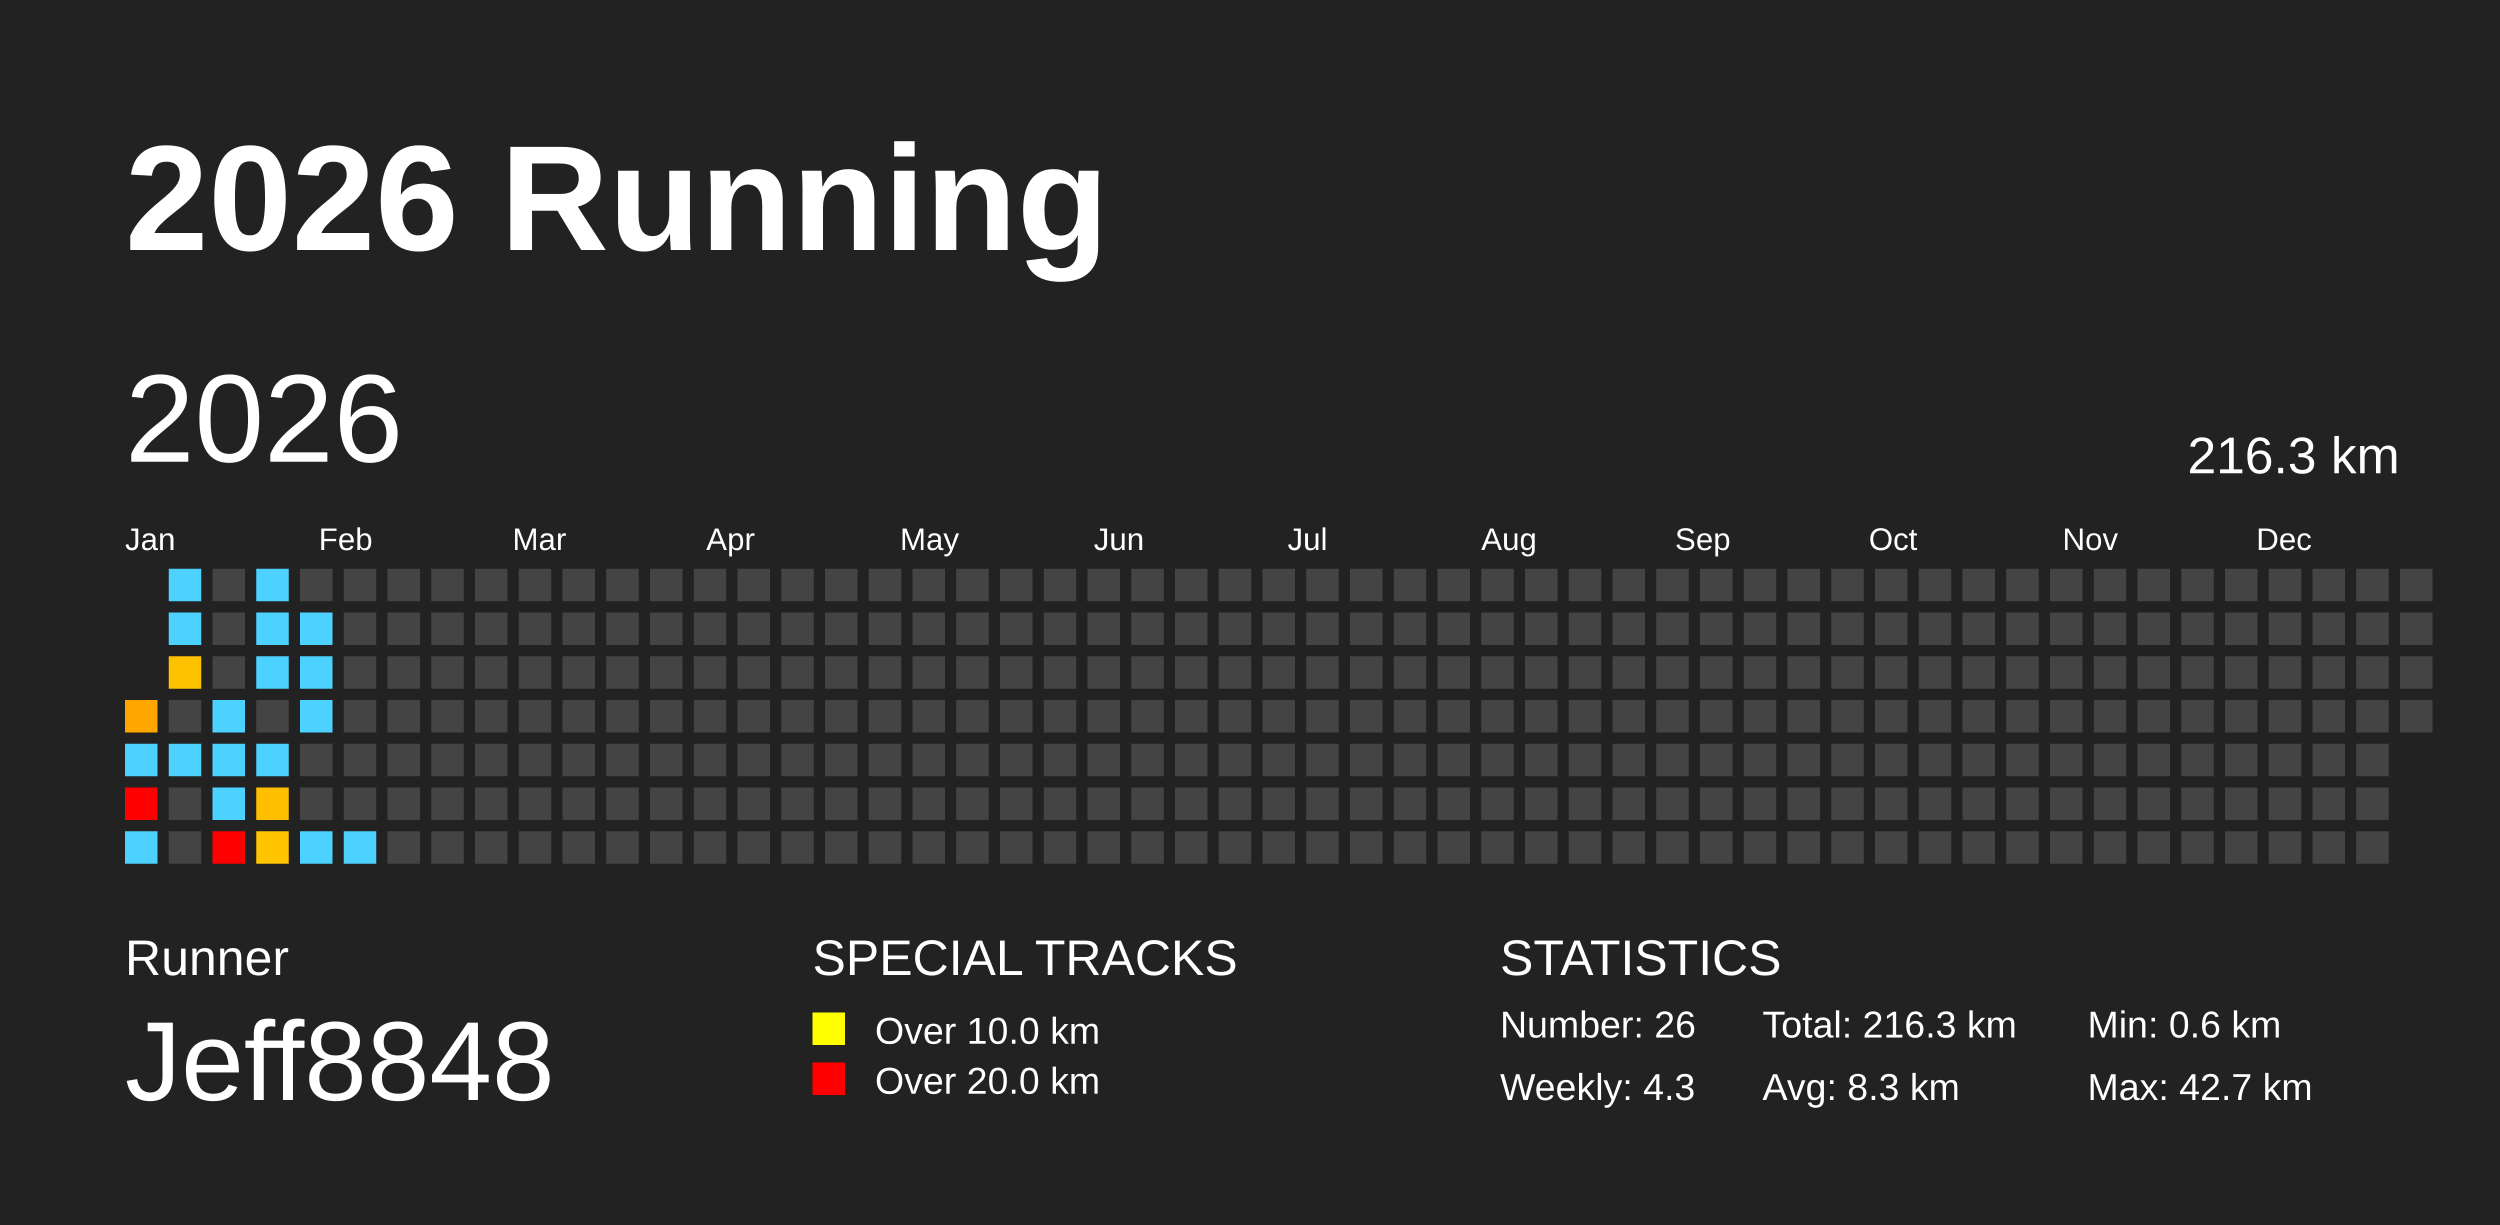
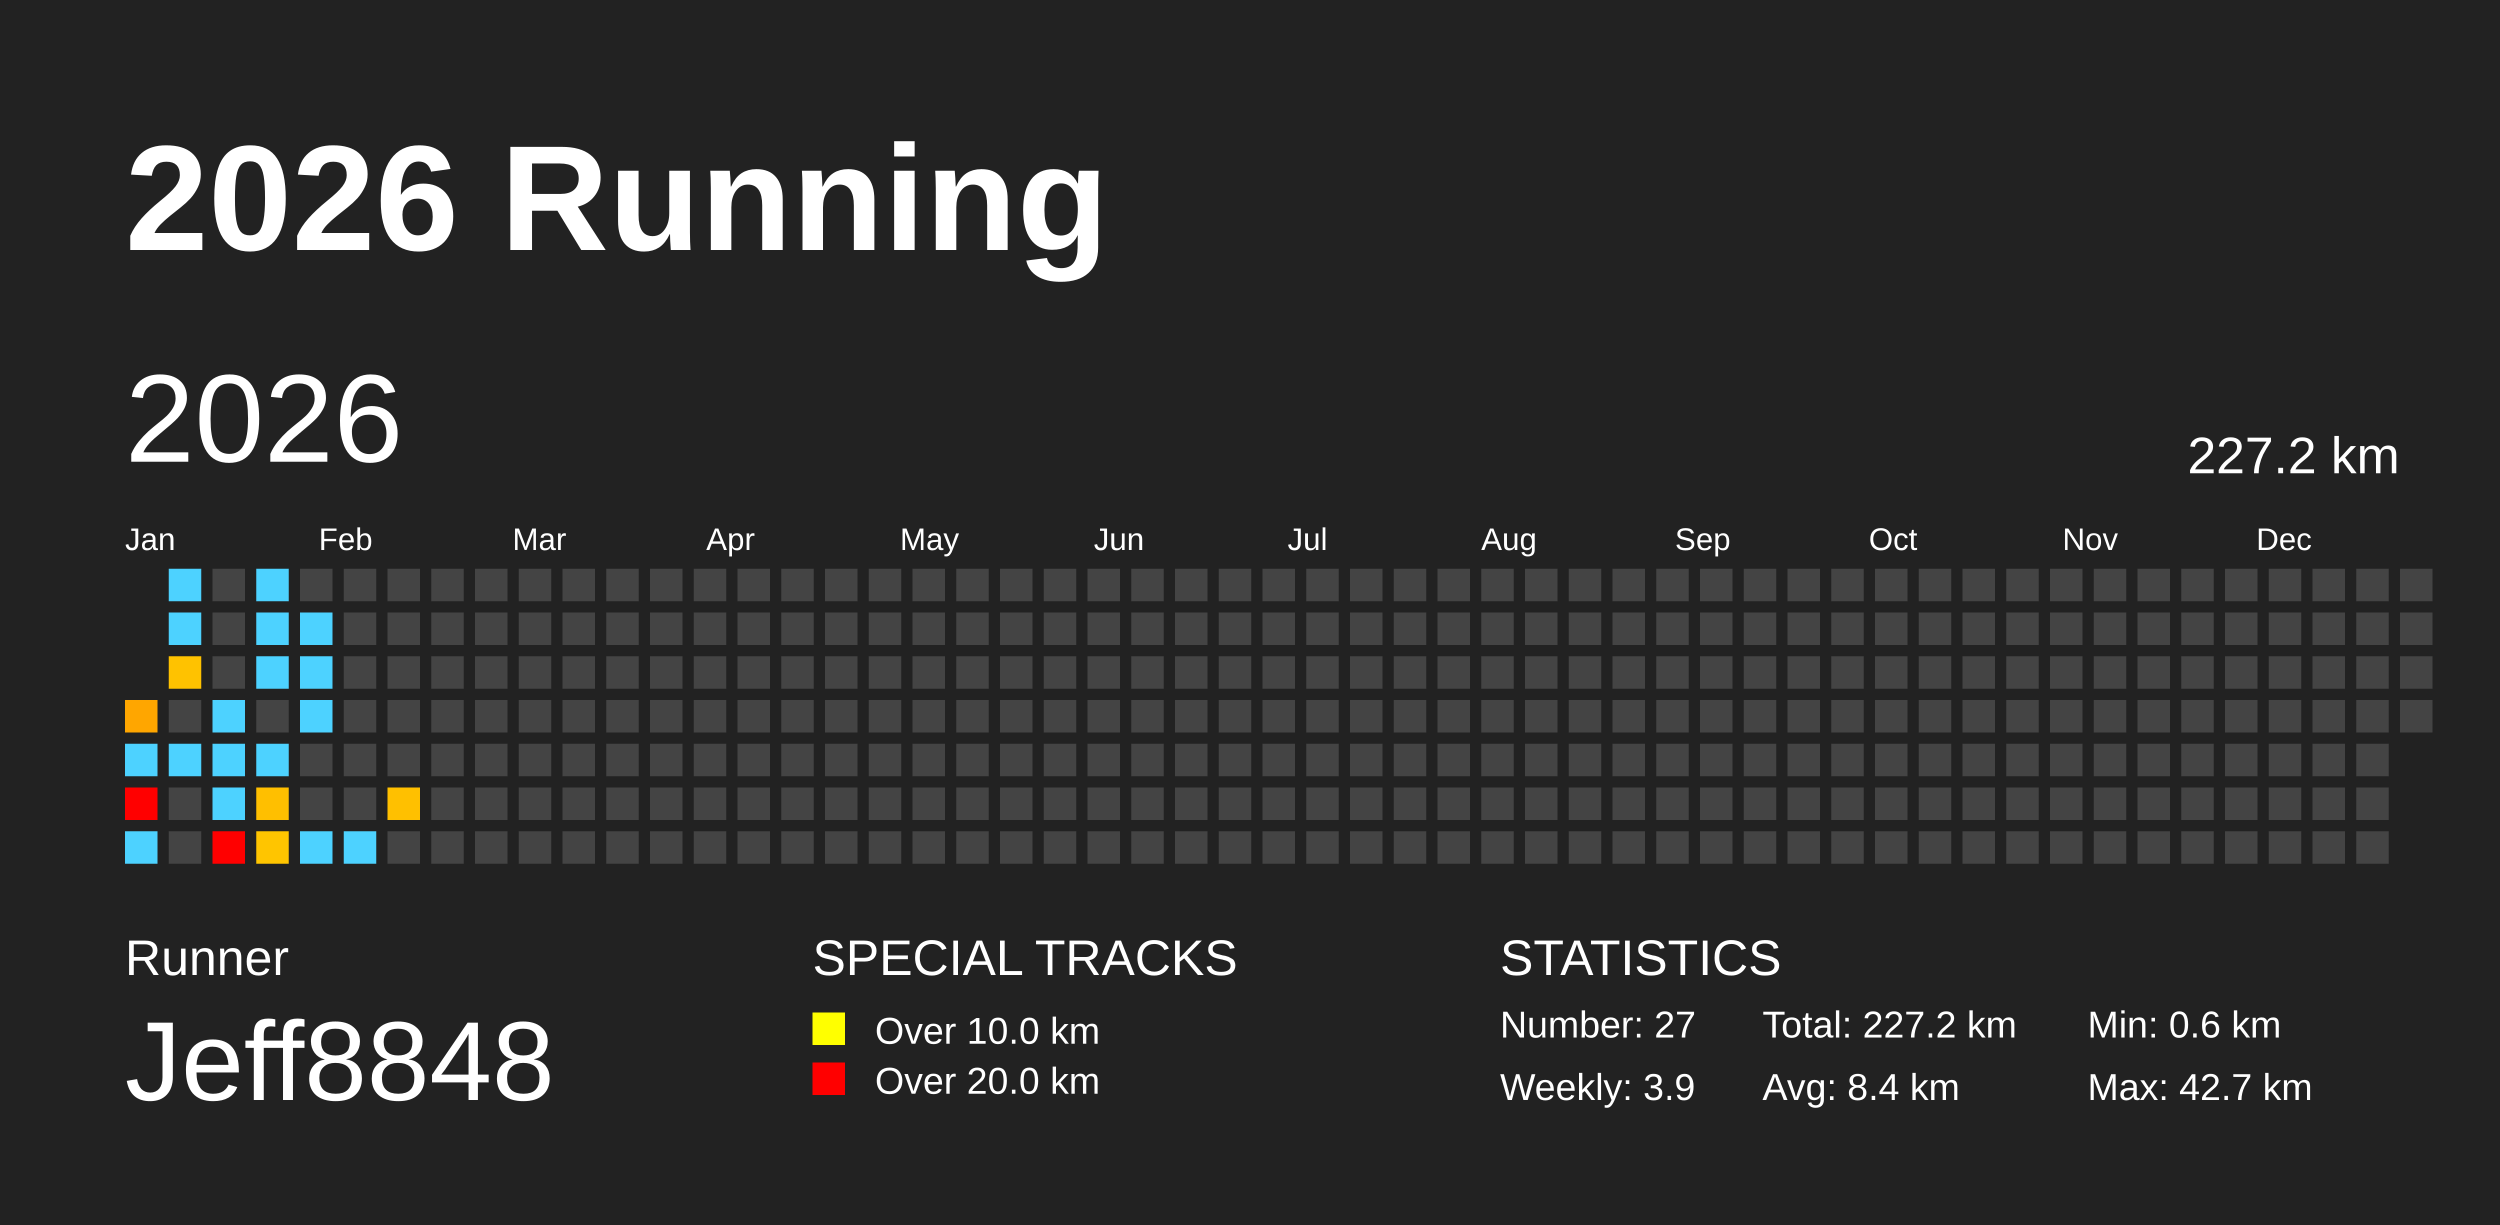
<svg xmlns="http://www.w3.org/2000/svg" baseProfile="full" height="98mm" version="1.1" viewBox="0,0,200,98" width="200mm">
  <defs />
  <rect fill="#222222" height="98" width="200" x="0" y="0" />
  <text fill="#FFFFFF" style="font-size:12px; font-family:Arial; font-weight:bold;" x="10" y="20">2026 Running</text>
  <text fill="#FFFFFF" style="font-size:4px; font-family:Arial" x="10" y="78">Runner</text>
  <text fill="#FFFFFF" style="font-size:9px; font-family:Arial" x="10" y="88">Jeff8848</text>
  <text fill="#FFFFFF" style="font-size:4px; font-family:Arial" x="65" y="78">SPECIAL TRACKS</text>
  <rect fill="yellow" height="2.6" width="2.6" x="65" y="81" />
  <text fill="#FFFFFF" style="font-size:3px; font-family:Arial" x="70" y="83.5">Over 10.0 km</text>
  <rect fill="red" height="2.6" width="2.6" x="65" y="85" />
  <text fill="#FFFFFF" style="font-size:3px; font-family:Arial" x="70" y="87.5">Over 20.0 km</text>
  <text fill="#FFFFFF" style="font-size:4px; font-family:Arial" x="120" y="78">STATISTICS</text>
-   <text fill="#FFFFFF" style="font-size:3px; font-family:Arial" x="120" y="83">Number: 26</text>
-   <text fill="#FFFFFF" style="font-size:3px; font-family:Arial" x="120" y="88">Weekly: 4.3</text>
-   <text fill="#FFFFFF" style="font-size:3px; font-family:Arial" x="141" y="83">Total: 216.3 km</text>
-   <text fill="#FFFFFF" style="font-size:3px; font-family:Arial" x="141" y="88">Avg: 8.3 km</text>
+   <text fill="#FFFFFF" style="font-size:3px; font-family:Arial" x="120" y="83">Number: 27</text>
+   <text fill="#FFFFFF" style="font-size:3px; font-family:Arial" x="120" y="88">Weekly: 3.9</text>
+   <text fill="#FFFFFF" style="font-size:3px; font-family:Arial" x="141" y="83">Total: 227.2 km</text>
+   <text fill="#FFFFFF" style="font-size:3px; font-family:Arial" x="141" y="88">Avg: 8.4 km</text>
  <text fill="#FFFFFF" style="font-size:3px; font-family:Arial" x="167" y="83">Min: 0.6 km</text>
  <text fill="#FFFFFF" style="font-size:3px; font-family:Arial" x="167" y="88">Max: 42.7 km</text>
  <text dominant-baseline="hanging" fill="#FFFFFF" style="font-size:10.0px; font-family:Arial;" x="10" y="30">2026</text>
-   <text dominant-baseline="hanging" fill="#FFFFFF" style="font-size:4.125px; font-family:Arial;" x="175" y="35">216.3 km</text>
+   <text dominant-baseline="hanging" fill="#FFFFFF" style="font-size:4.125px; font-family:Arial;" x="175" y="35">227.2 km</text>
  <text fill="#FFFFFF" style="font-size:2.5px; font-family:Arial" x="10.0" y="44">Jan</text>
  <text fill="#FFFFFF" style="font-size:2.5px; font-family:Arial" x="25.5" y="44">Feb</text>
  <text fill="#FFFFFF" style="font-size:2.5px; font-family:Arial" x="41.0" y="44">Mar</text>
  <text fill="#FFFFFF" style="font-size:2.5px; font-family:Arial" x="56.5" y="44">Apr</text>
  <text fill="#FFFFFF" style="font-size:2.5px; font-family:Arial" x="72.0" y="44">May</text>
  <text fill="#FFFFFF" style="font-size:2.5px; font-family:Arial" x="87.5" y="44">Jun</text>
  <text fill="#FFFFFF" style="font-size:2.5px; font-family:Arial" x="103.0" y="44">Jul</text>
  <text fill="#FFFFFF" style="font-size:2.5px; font-family:Arial" x="118.5" y="44">Aug</text>
  <text fill="#FFFFFF" style="font-size:2.5px; font-family:Arial" x="134.0" y="44">Sep</text>
  <text fill="#FFFFFF" style="font-size:2.5px; font-family:Arial" x="149.5" y="44">Oct</text>
  <text fill="#FFFFFF" style="font-size:2.5px; font-family:Arial" x="165.0" y="44">Nov</text>
  <text fill="#FFFFFF" style="font-size:2.5px; font-family:Arial" x="180.5" y="44">Dec</text>
  <rect fill="#ffa600" height="2.6" width="2.6" x="10.0" y="56.0" />
  <rect fill="#4dd2ff" height="2.6" width="2.6" x="10.0" y="59.5" />
  <rect fill="red" height="2.6" width="2.6" x="10.0" y="63.0" />
  <rect fill="#4dd2ff" height="2.6" width="2.6" x="10.0" y="66.5" />
  <rect fill="#4dd2ff" height="2.6" width="2.6" x="13.5" y="45.5" />
  <rect fill="#4dd2ff" height="2.6" width="2.6" x="13.5" y="49.0" />
  <rect fill="#ffc200" height="2.6" width="2.6" x="13.5" y="52.5" />
  <rect fill="#444444" height="2.6" width="2.6" x="13.5" y="56.0" />
  <rect fill="#4dd2ff" height="2.6" width="2.6" x="13.5" y="59.5" />
  <rect fill="#444444" height="2.6" width="2.6" x="13.5" y="63.0" />
  <rect fill="#444444" height="2.6" width="2.6" x="13.5" y="66.5" />
  <rect fill="#444444" height="2.6" width="2.6" x="17.0" y="45.5" />
  <rect fill="#444444" height="2.6" width="2.6" x="17.0" y="49.0" />
  <rect fill="#444444" height="2.6" width="2.6" x="17.0" y="52.5" />
  <rect fill="#4dd2ff" height="2.6" width="2.6" x="17.0" y="56.0" />
  <rect fill="#4dd2ff" height="2.6" width="2.6" x="17.0" y="59.5" />
  <rect fill="#4dd2ff" height="2.6" width="2.6" x="17.0" y="63.0" />
  <rect fill="red" height="2.6" width="2.6" x="17.0" y="66.5" />
  <rect fill="#4dd2ff" height="2.6" width="2.6" x="20.5" y="45.5" />
  <rect fill="#4dd2ff" height="2.6" width="2.6" x="20.5" y="49.0" />
  <rect fill="#4dd2ff" height="2.6" width="2.6" x="20.5" y="52.5" />
  <rect fill="#444444" height="2.6" width="2.6" x="20.5" y="56.0" />
  <rect fill="#4dd2ff" height="2.6" width="2.6" x="20.5" y="59.5" />
  <rect fill="#ffbf00" height="2.6" width="2.6" x="20.5" y="63.0" />
  <rect fill="#ffc500" height="2.6" width="2.6" x="20.5" y="66.5" />
  <rect fill="#444444" height="2.6" width="2.6" x="24.0" y="45.5" />
  <rect fill="#4dd2ff" height="2.6" width="2.6" x="24.0" y="49.0" />
  <rect fill="#4dd2ff" height="2.6" width="2.6" x="24.0" y="52.5" />
  <rect fill="#4dd2ff" height="2.6" width="2.6" x="24.0" y="56.0" />
  <rect fill="#444444" height="2.6" width="2.6" x="24.0" y="59.5" />
  <rect fill="#444444" height="2.6" width="2.6" x="24.0" y="63.0" />
  <rect fill="#4dd2ff" height="2.6" width="2.6" x="24.0" y="66.5" />
  <rect fill="#444444" height="2.6" width="2.6" x="27.5" y="45.5" />
  <rect fill="#444444" height="2.6" width="2.6" x="27.5" y="49.0" />
  <rect fill="#444444" height="2.6" width="2.6" x="27.5" y="52.5" />
  <rect fill="#444444" height="2.6" width="2.6" x="27.5" y="56.0" />
  <rect fill="#444444" height="2.6" width="2.6" x="27.5" y="59.5" />
  <rect fill="#444444" height="2.6" width="2.6" x="27.5" y="63.0" />
  <rect fill="#4dd2ff" height="2.6" width="2.6" x="27.5" y="66.5" />
  <rect fill="#444444" height="2.6" width="2.6" x="31.0" y="45.5" />
  <rect fill="#444444" height="2.6" width="2.6" x="31.0" y="49.0" />
  <rect fill="#444444" height="2.6" width="2.6" x="31.0" y="52.5" />
  <rect fill="#444444" height="2.6" width="2.6" x="31.0" y="56.0" />
  <rect fill="#444444" height="2.6" width="2.6" x="31.0" y="59.5" />
-   <rect fill="#444444" height="2.6" width="2.6" x="31.0" y="63.0" />
+   <rect fill="#ffc000" height="2.6" width="2.6" x="31.0" y="63.0" />
  <rect fill="#444444" height="2.6" width="2.6" x="31.0" y="66.5" />
  <rect fill="#444444" height="2.6" width="2.6" x="34.5" y="45.5" />
  <rect fill="#444444" height="2.6" width="2.6" x="34.5" y="49.0" />
  <rect fill="#444444" height="2.6" width="2.6" x="34.5" y="52.5" />
  <rect fill="#444444" height="2.6" width="2.6" x="34.5" y="56.0" />
  <rect fill="#444444" height="2.6" width="2.6" x="34.5" y="59.5" />
  <rect fill="#444444" height="2.6" width="2.6" x="34.5" y="63.0" />
  <rect fill="#444444" height="2.6" width="2.6" x="34.5" y="66.5" />
  <rect fill="#444444" height="2.6" width="2.6" x="38.0" y="45.5" />
  <rect fill="#444444" height="2.6" width="2.6" x="38.0" y="49.0" />
  <rect fill="#444444" height="2.6" width="2.6" x="38.0" y="52.5" />
  <rect fill="#444444" height="2.6" width="2.6" x="38.0" y="56.0" />
  <rect fill="#444444" height="2.6" width="2.6" x="38.0" y="59.5" />
  <rect fill="#444444" height="2.6" width="2.6" x="38.0" y="63.0" />
  <rect fill="#444444" height="2.6" width="2.6" x="38.0" y="66.5" />
  <rect fill="#444444" height="2.6" width="2.6" x="41.5" y="45.5" />
  <rect fill="#444444" height="2.6" width="2.6" x="41.5" y="49.0" />
  <rect fill="#444444" height="2.6" width="2.6" x="41.5" y="52.5" />
  <rect fill="#444444" height="2.6" width="2.6" x="41.5" y="56.0" />
  <rect fill="#444444" height="2.6" width="2.6" x="41.5" y="59.5" />
  <rect fill="#444444" height="2.6" width="2.6" x="41.5" y="63.0" />
  <rect fill="#444444" height="2.6" width="2.6" x="41.5" y="66.5" />
  <rect fill="#444444" height="2.6" width="2.6" x="45.0" y="45.5" />
  <rect fill="#444444" height="2.6" width="2.6" x="45.0" y="49.0" />
  <rect fill="#444444" height="2.6" width="2.6" x="45.0" y="52.5" />
  <rect fill="#444444" height="2.6" width="2.6" x="45.0" y="56.0" />
  <rect fill="#444444" height="2.6" width="2.6" x="45.0" y="59.5" />
  <rect fill="#444444" height="2.6" width="2.6" x="45.0" y="63.0" />
  <rect fill="#444444" height="2.6" width="2.6" x="45.0" y="66.5" />
  <rect fill="#444444" height="2.6" width="2.6" x="48.5" y="45.5" />
  <rect fill="#444444" height="2.6" width="2.6" x="48.5" y="49.0" />
  <rect fill="#444444" height="2.6" width="2.6" x="48.5" y="52.5" />
  <rect fill="#444444" height="2.6" width="2.6" x="48.5" y="56.0" />
  <rect fill="#444444" height="2.6" width="2.6" x="48.5" y="59.5" />
  <rect fill="#444444" height="2.6" width="2.6" x="48.5" y="63.0" />
  <rect fill="#444444" height="2.6" width="2.6" x="48.5" y="66.5" />
  <rect fill="#444444" height="2.6" width="2.6" x="52.0" y="45.5" />
  <rect fill="#444444" height="2.6" width="2.6" x="52.0" y="49.0" />
  <rect fill="#444444" height="2.6" width="2.6" x="52.0" y="52.5" />
  <rect fill="#444444" height="2.6" width="2.6" x="52.0" y="56.0" />
  <rect fill="#444444" height="2.6" width="2.6" x="52.0" y="59.5" />
  <rect fill="#444444" height="2.6" width="2.6" x="52.0" y="63.0" />
  <rect fill="#444444" height="2.6" width="2.6" x="52.0" y="66.5" />
  <rect fill="#444444" height="2.6" width="2.6" x="55.5" y="45.5" />
  <rect fill="#444444" height="2.6" width="2.6" x="55.5" y="49.0" />
  <rect fill="#444444" height="2.6" width="2.6" x="55.5" y="52.5" />
  <rect fill="#444444" height="2.6" width="2.6" x="55.5" y="56.0" />
  <rect fill="#444444" height="2.6" width="2.6" x="55.5" y="59.5" />
  <rect fill="#444444" height="2.6" width="2.6" x="55.5" y="63.0" />
  <rect fill="#444444" height="2.6" width="2.6" x="55.5" y="66.5" />
  <rect fill="#444444" height="2.6" width="2.6" x="59.0" y="45.5" />
  <rect fill="#444444" height="2.6" width="2.6" x="59.0" y="49.0" />
  <rect fill="#444444" height="2.6" width="2.6" x="59.0" y="52.5" />
  <rect fill="#444444" height="2.6" width="2.6" x="59.0" y="56.0" />
  <rect fill="#444444" height="2.6" width="2.6" x="59.0" y="59.5" />
  <rect fill="#444444" height="2.6" width="2.6" x="59.0" y="63.0" />
  <rect fill="#444444" height="2.6" width="2.6" x="59.0" y="66.5" />
  <rect fill="#444444" height="2.6" width="2.6" x="62.5" y="45.5" />
  <rect fill="#444444" height="2.6" width="2.6" x="62.5" y="49.0" />
  <rect fill="#444444" height="2.6" width="2.6" x="62.5" y="52.5" />
  <rect fill="#444444" height="2.6" width="2.6" x="62.5" y="56.0" />
  <rect fill="#444444" height="2.6" width="2.6" x="62.5" y="59.5" />
  <rect fill="#444444" height="2.6" width="2.6" x="62.5" y="63.0" />
  <rect fill="#444444" height="2.6" width="2.6" x="62.5" y="66.5" />
  <rect fill="#444444" height="2.6" width="2.6" x="66.0" y="45.5" />
  <rect fill="#444444" height="2.6" width="2.6" x="66.0" y="49.0" />
  <rect fill="#444444" height="2.6" width="2.6" x="66.0" y="52.5" />
  <rect fill="#444444" height="2.6" width="2.6" x="66.0" y="56.0" />
  <rect fill="#444444" height="2.6" width="2.6" x="66.0" y="59.5" />
  <rect fill="#444444" height="2.6" width="2.6" x="66.0" y="63.0" />
  <rect fill="#444444" height="2.6" width="2.6" x="66.0" y="66.5" />
  <rect fill="#444444" height="2.6" width="2.6" x="69.5" y="45.5" />
  <rect fill="#444444" height="2.6" width="2.6" x="69.5" y="49.0" />
  <rect fill="#444444" height="2.6" width="2.6" x="69.5" y="52.5" />
  <rect fill="#444444" height="2.6" width="2.6" x="69.5" y="56.0" />
  <rect fill="#444444" height="2.6" width="2.6" x="69.5" y="59.5" />
  <rect fill="#444444" height="2.6" width="2.6" x="69.5" y="63.0" />
  <rect fill="#444444" height="2.6" width="2.6" x="69.5" y="66.5" />
  <rect fill="#444444" height="2.6" width="2.6" x="73.0" y="45.5" />
  <rect fill="#444444" height="2.6" width="2.6" x="73.0" y="49.0" />
  <rect fill="#444444" height="2.6" width="2.6" x="73.0" y="52.5" />
  <rect fill="#444444" height="2.6" width="2.6" x="73.0" y="56.0" />
  <rect fill="#444444" height="2.6" width="2.6" x="73.0" y="59.5" />
  <rect fill="#444444" height="2.6" width="2.6" x="73.0" y="63.0" />
  <rect fill="#444444" height="2.6" width="2.6" x="73.0" y="66.5" />
  <rect fill="#444444" height="2.6" width="2.6" x="76.5" y="45.5" />
  <rect fill="#444444" height="2.6" width="2.6" x="76.5" y="49.0" />
  <rect fill="#444444" height="2.6" width="2.6" x="76.5" y="52.5" />
  <rect fill="#444444" height="2.6" width="2.6" x="76.5" y="56.0" />
  <rect fill="#444444" height="2.6" width="2.6" x="76.5" y="59.5" />
  <rect fill="#444444" height="2.6" width="2.6" x="76.5" y="63.0" />
  <rect fill="#444444" height="2.6" width="2.6" x="76.5" y="66.5" />
  <rect fill="#444444" height="2.6" width="2.6" x="80.0" y="45.5" />
  <rect fill="#444444" height="2.6" width="2.6" x="80.0" y="49.0" />
  <rect fill="#444444" height="2.6" width="2.6" x="80.0" y="52.5" />
  <rect fill="#444444" height="2.6" width="2.6" x="80.0" y="56.0" />
  <rect fill="#444444" height="2.6" width="2.6" x="80.0" y="59.5" />
  <rect fill="#444444" height="2.6" width="2.6" x="80.0" y="63.0" />
  <rect fill="#444444" height="2.6" width="2.6" x="80.0" y="66.5" />
  <rect fill="#444444" height="2.6" width="2.6" x="83.5" y="45.5" />
  <rect fill="#444444" height="2.6" width="2.6" x="83.5" y="49.0" />
  <rect fill="#444444" height="2.6" width="2.6" x="83.5" y="52.5" />
  <rect fill="#444444" height="2.6" width="2.6" x="83.5" y="56.0" />
  <rect fill="#444444" height="2.6" width="2.6" x="83.5" y="59.5" />
  <rect fill="#444444" height="2.6" width="2.6" x="83.5" y="63.0" />
  <rect fill="#444444" height="2.6" width="2.6" x="83.5" y="66.5" />
  <rect fill="#444444" height="2.6" width="2.6" x="87.0" y="45.5" />
  <rect fill="#444444" height="2.6" width="2.6" x="87.0" y="49.0" />
  <rect fill="#444444" height="2.6" width="2.6" x="87.0" y="52.5" />
  <rect fill="#444444" height="2.6" width="2.6" x="87.0" y="56.0" />
  <rect fill="#444444" height="2.6" width="2.6" x="87.0" y="59.5" />
  <rect fill="#444444" height="2.6" width="2.6" x="87.0" y="63.0" />
  <rect fill="#444444" height="2.6" width="2.6" x="87.0" y="66.5" />
  <rect fill="#444444" height="2.6" width="2.6" x="90.5" y="45.5" />
  <rect fill="#444444" height="2.6" width="2.6" x="90.5" y="49.0" />
  <rect fill="#444444" height="2.6" width="2.6" x="90.5" y="52.5" />
  <rect fill="#444444" height="2.6" width="2.6" x="90.5" y="56.0" />
  <rect fill="#444444" height="2.6" width="2.6" x="90.5" y="59.5" />
  <rect fill="#444444" height="2.6" width="2.6" x="90.5" y="63.0" />
  <rect fill="#444444" height="2.6" width="2.6" x="90.5" y="66.5" />
  <rect fill="#444444" height="2.6" width="2.6" x="94.0" y="45.5" />
  <rect fill="#444444" height="2.6" width="2.6" x="94.0" y="49.0" />
  <rect fill="#444444" height="2.6" width="2.6" x="94.0" y="52.5" />
  <rect fill="#444444" height="2.6" width="2.6" x="94.0" y="56.0" />
  <rect fill="#444444" height="2.6" width="2.6" x="94.0" y="59.5" />
  <rect fill="#444444" height="2.6" width="2.6" x="94.0" y="63.0" />
  <rect fill="#444444" height="2.6" width="2.6" x="94.0" y="66.5" />
  <rect fill="#444444" height="2.6" width="2.6" x="97.5" y="45.5" />
  <rect fill="#444444" height="2.6" width="2.6" x="97.5" y="49.0" />
  <rect fill="#444444" height="2.6" width="2.6" x="97.5" y="52.5" />
  <rect fill="#444444" height="2.6" width="2.6" x="97.5" y="56.0" />
  <rect fill="#444444" height="2.6" width="2.6" x="97.5" y="59.5" />
  <rect fill="#444444" height="2.6" width="2.6" x="97.5" y="63.0" />
  <rect fill="#444444" height="2.6" width="2.6" x="97.5" y="66.5" />
  <rect fill="#444444" height="2.6" width="2.6" x="101.0" y="45.5" />
  <rect fill="#444444" height="2.6" width="2.6" x="101.0" y="49.0" />
  <rect fill="#444444" height="2.6" width="2.6" x="101.0" y="52.5" />
  <rect fill="#444444" height="2.6" width="2.6" x="101.0" y="56.0" />
  <rect fill="#444444" height="2.6" width="2.6" x="101.0" y="59.5" />
  <rect fill="#444444" height="2.6" width="2.6" x="101.0" y="63.0" />
  <rect fill="#444444" height="2.6" width="2.6" x="101.0" y="66.5" />
  <rect fill="#444444" height="2.6" width="2.6" x="104.5" y="45.5" />
  <rect fill="#444444" height="2.6" width="2.6" x="104.5" y="49.0" />
  <rect fill="#444444" height="2.6" width="2.6" x="104.5" y="52.5" />
  <rect fill="#444444" height="2.6" width="2.6" x="104.5" y="56.0" />
  <rect fill="#444444" height="2.6" width="2.6" x="104.5" y="59.5" />
  <rect fill="#444444" height="2.6" width="2.6" x="104.5" y="63.0" />
  <rect fill="#444444" height="2.6" width="2.6" x="104.5" y="66.5" />
  <rect fill="#444444" height="2.6" width="2.6" x="108.0" y="45.5" />
  <rect fill="#444444" height="2.6" width="2.6" x="108.0" y="49.0" />
  <rect fill="#444444" height="2.6" width="2.6" x="108.0" y="52.5" />
  <rect fill="#444444" height="2.6" width="2.6" x="108.0" y="56.0" />
  <rect fill="#444444" height="2.6" width="2.6" x="108.0" y="59.5" />
  <rect fill="#444444" height="2.6" width="2.6" x="108.0" y="63.0" />
  <rect fill="#444444" height="2.6" width="2.6" x="108.0" y="66.5" />
  <rect fill="#444444" height="2.6" width="2.6" x="111.5" y="45.5" />
  <rect fill="#444444" height="2.6" width="2.6" x="111.5" y="49.0" />
  <rect fill="#444444" height="2.6" width="2.6" x="111.5" y="52.5" />
  <rect fill="#444444" height="2.6" width="2.6" x="111.5" y="56.0" />
  <rect fill="#444444" height="2.6" width="2.6" x="111.5" y="59.5" />
  <rect fill="#444444" height="2.6" width="2.6" x="111.5" y="63.0" />
  <rect fill="#444444" height="2.6" width="2.6" x="111.5" y="66.5" />
  <rect fill="#444444" height="2.6" width="2.6" x="115.0" y="45.5" />
  <rect fill="#444444" height="2.6" width="2.6" x="115.0" y="49.0" />
  <rect fill="#444444" height="2.6" width="2.6" x="115.0" y="52.5" />
  <rect fill="#444444" height="2.6" width="2.6" x="115.0" y="56.0" />
  <rect fill="#444444" height="2.6" width="2.6" x="115.0" y="59.5" />
  <rect fill="#444444" height="2.6" width="2.6" x="115.0" y="63.0" />
  <rect fill="#444444" height="2.6" width="2.6" x="115.0" y="66.5" />
  <rect fill="#444444" height="2.6" width="2.6" x="118.5" y="45.5" />
  <rect fill="#444444" height="2.6" width="2.6" x="118.5" y="49.0" />
  <rect fill="#444444" height="2.6" width="2.6" x="118.5" y="52.5" />
  <rect fill="#444444" height="2.6" width="2.6" x="118.5" y="56.0" />
  <rect fill="#444444" height="2.6" width="2.6" x="118.5" y="59.5" />
  <rect fill="#444444" height="2.6" width="2.6" x="118.5" y="63.0" />
  <rect fill="#444444" height="2.6" width="2.6" x="118.5" y="66.5" />
  <rect fill="#444444" height="2.6" width="2.6" x="122.0" y="45.5" />
  <rect fill="#444444" height="2.6" width="2.6" x="122.0" y="49.0" />
  <rect fill="#444444" height="2.6" width="2.6" x="122.0" y="52.5" />
  <rect fill="#444444" height="2.6" width="2.6" x="122.0" y="56.0" />
  <rect fill="#444444" height="2.6" width="2.6" x="122.0" y="59.5" />
  <rect fill="#444444" height="2.6" width="2.6" x="122.0" y="63.0" />
  <rect fill="#444444" height="2.6" width="2.6" x="122.0" y="66.5" />
  <rect fill="#444444" height="2.6" width="2.6" x="125.5" y="45.5" />
  <rect fill="#444444" height="2.6" width="2.6" x="125.5" y="49.0" />
  <rect fill="#444444" height="2.6" width="2.6" x="125.5" y="52.5" />
  <rect fill="#444444" height="2.6" width="2.6" x="125.5" y="56.0" />
  <rect fill="#444444" height="2.6" width="2.6" x="125.5" y="59.5" />
  <rect fill="#444444" height="2.6" width="2.6" x="125.5" y="63.0" />
  <rect fill="#444444" height="2.6" width="2.6" x="125.5" y="66.5" />
  <rect fill="#444444" height="2.6" width="2.6" x="129.0" y="45.5" />
  <rect fill="#444444" height="2.6" width="2.6" x="129.0" y="49.0" />
  <rect fill="#444444" height="2.6" width="2.6" x="129.0" y="52.5" />
  <rect fill="#444444" height="2.6" width="2.6" x="129.0" y="56.0" />
  <rect fill="#444444" height="2.6" width="2.6" x="129.0" y="59.5" />
  <rect fill="#444444" height="2.6" width="2.6" x="129.0" y="63.0" />
  <rect fill="#444444" height="2.6" width="2.6" x="129.0" y="66.5" />
  <rect fill="#444444" height="2.6" width="2.6" x="132.5" y="45.5" />
  <rect fill="#444444" height="2.6" width="2.6" x="132.5" y="49.0" />
  <rect fill="#444444" height="2.6" width="2.6" x="132.5" y="52.5" />
  <rect fill="#444444" height="2.6" width="2.6" x="132.5" y="56.0" />
  <rect fill="#444444" height="2.6" width="2.6" x="132.5" y="59.5" />
  <rect fill="#444444" height="2.6" width="2.6" x="132.5" y="63.0" />
  <rect fill="#444444" height="2.6" width="2.6" x="132.5" y="66.5" />
  <rect fill="#444444" height="2.6" width="2.6" x="136.0" y="45.5" />
  <rect fill="#444444" height="2.6" width="2.6" x="136.0" y="49.0" />
  <rect fill="#444444" height="2.6" width="2.6" x="136.0" y="52.5" />
  <rect fill="#444444" height="2.6" width="2.6" x="136.0" y="56.0" />
  <rect fill="#444444" height="2.6" width="2.6" x="136.0" y="59.5" />
  <rect fill="#444444" height="2.6" width="2.6" x="136.0" y="63.0" />
  <rect fill="#444444" height="2.6" width="2.6" x="136.0" y="66.5" />
  <rect fill="#444444" height="2.6" width="2.6" x="139.5" y="45.5" />
  <rect fill="#444444" height="2.6" width="2.6" x="139.5" y="49.0" />
  <rect fill="#444444" height="2.6" width="2.6" x="139.5" y="52.5" />
  <rect fill="#444444" height="2.6" width="2.6" x="139.5" y="56.0" />
  <rect fill="#444444" height="2.6" width="2.6" x="139.5" y="59.5" />
  <rect fill="#444444" height="2.6" width="2.6" x="139.5" y="63.0" />
  <rect fill="#444444" height="2.6" width="2.6" x="139.5" y="66.5" />
  <rect fill="#444444" height="2.6" width="2.6" x="143.0" y="45.5" />
  <rect fill="#444444" height="2.6" width="2.6" x="143.0" y="49.0" />
  <rect fill="#444444" height="2.6" width="2.6" x="143.0" y="52.5" />
  <rect fill="#444444" height="2.6" width="2.6" x="143.0" y="56.0" />
  <rect fill="#444444" height="2.6" width="2.6" x="143.0" y="59.5" />
  <rect fill="#444444" height="2.6" width="2.6" x="143.0" y="63.0" />
  <rect fill="#444444" height="2.6" width="2.6" x="143.0" y="66.5" />
  <rect fill="#444444" height="2.6" width="2.6" x="146.5" y="45.5" />
  <rect fill="#444444" height="2.6" width="2.6" x="146.5" y="49.0" />
  <rect fill="#444444" height="2.6" width="2.6" x="146.5" y="52.5" />
  <rect fill="#444444" height="2.6" width="2.6" x="146.5" y="56.0" />
  <rect fill="#444444" height="2.6" width="2.6" x="146.5" y="59.5" />
  <rect fill="#444444" height="2.6" width="2.6" x="146.5" y="63.0" />
  <rect fill="#444444" height="2.6" width="2.6" x="146.5" y="66.5" />
  <rect fill="#444444" height="2.6" width="2.6" x="150.0" y="45.5" />
  <rect fill="#444444" height="2.6" width="2.6" x="150.0" y="49.0" />
  <rect fill="#444444" height="2.6" width="2.6" x="150.0" y="52.5" />
  <rect fill="#444444" height="2.6" width="2.6" x="150.0" y="56.0" />
  <rect fill="#444444" height="2.6" width="2.6" x="150.0" y="59.5" />
  <rect fill="#444444" height="2.6" width="2.6" x="150.0" y="63.0" />
  <rect fill="#444444" height="2.6" width="2.6" x="150.0" y="66.5" />
  <rect fill="#444444" height="2.6" width="2.6" x="153.5" y="45.5" />
  <rect fill="#444444" height="2.6" width="2.6" x="153.5" y="49.0" />
  <rect fill="#444444" height="2.6" width="2.6" x="153.5" y="52.5" />
  <rect fill="#444444" height="2.6" width="2.6" x="153.5" y="56.0" />
  <rect fill="#444444" height="2.6" width="2.6" x="153.5" y="59.5" />
  <rect fill="#444444" height="2.6" width="2.6" x="153.5" y="63.0" />
  <rect fill="#444444" height="2.6" width="2.6" x="153.5" y="66.5" />
  <rect fill="#444444" height="2.6" width="2.6" x="157.0" y="45.5" />
  <rect fill="#444444" height="2.6" width="2.6" x="157.0" y="49.0" />
  <rect fill="#444444" height="2.6" width="2.6" x="157.0" y="52.5" />
  <rect fill="#444444" height="2.6" width="2.6" x="157.0" y="56.0" />
  <rect fill="#444444" height="2.6" width="2.6" x="157.0" y="59.5" />
  <rect fill="#444444" height="2.6" width="2.6" x="157.0" y="63.0" />
  <rect fill="#444444" height="2.6" width="2.6" x="157.0" y="66.5" />
  <rect fill="#444444" height="2.6" width="2.6" x="160.5" y="45.5" />
  <rect fill="#444444" height="2.6" width="2.6" x="160.5" y="49.0" />
  <rect fill="#444444" height="2.6" width="2.6" x="160.5" y="52.5" />
  <rect fill="#444444" height="2.6" width="2.6" x="160.5" y="56.0" />
  <rect fill="#444444" height="2.6" width="2.6" x="160.5" y="59.5" />
  <rect fill="#444444" height="2.6" width="2.6" x="160.5" y="63.0" />
  <rect fill="#444444" height="2.6" width="2.6" x="160.5" y="66.5" />
  <rect fill="#444444" height="2.6" width="2.6" x="164.0" y="45.5" />
  <rect fill="#444444" height="2.6" width="2.6" x="164.0" y="49.0" />
  <rect fill="#444444" height="2.6" width="2.6" x="164.0" y="52.5" />
  <rect fill="#444444" height="2.6" width="2.6" x="164.0" y="56.0" />
  <rect fill="#444444" height="2.6" width="2.6" x="164.0" y="59.5" />
  <rect fill="#444444" height="2.6" width="2.6" x="164.0" y="63.0" />
  <rect fill="#444444" height="2.6" width="2.6" x="164.0" y="66.5" />
  <rect fill="#444444" height="2.6" width="2.6" x="167.5" y="45.5" />
  <rect fill="#444444" height="2.6" width="2.6" x="167.5" y="49.0" />
  <rect fill="#444444" height="2.6" width="2.6" x="167.5" y="52.5" />
  <rect fill="#444444" height="2.6" width="2.6" x="167.5" y="56.0" />
  <rect fill="#444444" height="2.6" width="2.6" x="167.5" y="59.5" />
  <rect fill="#444444" height="2.6" width="2.6" x="167.5" y="63.0" />
  <rect fill="#444444" height="2.6" width="2.6" x="167.5" y="66.5" />
  <rect fill="#444444" height="2.6" width="2.6" x="171.0" y="45.5" />
  <rect fill="#444444" height="2.6" width="2.6" x="171.0" y="49.0" />
  <rect fill="#444444" height="2.6" width="2.6" x="171.0" y="52.5" />
  <rect fill="#444444" height="2.6" width="2.6" x="171.0" y="56.0" />
  <rect fill="#444444" height="2.6" width="2.6" x="171.0" y="59.5" />
  <rect fill="#444444" height="2.6" width="2.6" x="171.0" y="63.0" />
  <rect fill="#444444" height="2.6" width="2.6" x="171.0" y="66.5" />
  <rect fill="#444444" height="2.6" width="2.6" x="174.5" y="45.5" />
  <rect fill="#444444" height="2.6" width="2.6" x="174.5" y="49.0" />
  <rect fill="#444444" height="2.6" width="2.6" x="174.5" y="52.5" />
  <rect fill="#444444" height="2.6" width="2.6" x="174.5" y="56.0" />
  <rect fill="#444444" height="2.6" width="2.6" x="174.5" y="59.5" />
  <rect fill="#444444" height="2.6" width="2.6" x="174.5" y="63.0" />
  <rect fill="#444444" height="2.6" width="2.6" x="174.5" y="66.5" />
  <rect fill="#444444" height="2.6" width="2.6" x="178.0" y="45.5" />
  <rect fill="#444444" height="2.6" width="2.6" x="178.0" y="49.0" />
  <rect fill="#444444" height="2.6" width="2.6" x="178.0" y="52.5" />
  <rect fill="#444444" height="2.6" width="2.6" x="178.0" y="56.0" />
  <rect fill="#444444" height="2.6" width="2.6" x="178.0" y="59.5" />
  <rect fill="#444444" height="2.6" width="2.6" x="178.0" y="63.0" />
  <rect fill="#444444" height="2.6" width="2.6" x="178.0" y="66.5" />
  <rect fill="#444444" height="2.6" width="2.6" x="181.5" y="45.5" />
  <rect fill="#444444" height="2.6" width="2.6" x="181.5" y="49.0" />
  <rect fill="#444444" height="2.6" width="2.6" x="181.5" y="52.5" />
  <rect fill="#444444" height="2.6" width="2.6" x="181.5" y="56.0" />
  <rect fill="#444444" height="2.6" width="2.6" x="181.5" y="59.5" />
  <rect fill="#444444" height="2.6" width="2.6" x="181.5" y="63.0" />
  <rect fill="#444444" height="2.6" width="2.6" x="181.5" y="66.5" />
  <rect fill="#444444" height="2.6" width="2.6" x="185.0" y="45.5" />
  <rect fill="#444444" height="2.6" width="2.6" x="185.0" y="49.0" />
  <rect fill="#444444" height="2.6" width="2.6" x="185.0" y="52.5" />
  <rect fill="#444444" height="2.6" width="2.6" x="185.0" y="56.0" />
  <rect fill="#444444" height="2.6" width="2.6" x="185.0" y="59.5" />
  <rect fill="#444444" height="2.6" width="2.6" x="185.0" y="63.0" />
  <rect fill="#444444" height="2.6" width="2.6" x="185.0" y="66.5" />
  <rect fill="#444444" height="2.6" width="2.6" x="188.5" y="45.5" />
  <rect fill="#444444" height="2.6" width="2.6" x="188.5" y="49.0" />
  <rect fill="#444444" height="2.6" width="2.6" x="188.5" y="52.5" />
  <rect fill="#444444" height="2.6" width="2.6" x="188.5" y="56.0" />
  <rect fill="#444444" height="2.6" width="2.6" x="188.5" y="59.5" />
  <rect fill="#444444" height="2.6" width="2.6" x="188.5" y="63.0" />
  <rect fill="#444444" height="2.6" width="2.6" x="188.5" y="66.5" />
  <rect fill="#444444" height="2.6" width="2.6" x="192.0" y="45.5" />
  <rect fill="#444444" height="2.6" width="2.6" x="192.0" y="49.0" />
  <rect fill="#444444" height="2.6" width="2.6" x="192.0" y="52.5" />
  <rect fill="#444444" height="2.6" width="2.6" x="192.0" y="56.0" />
</svg>
